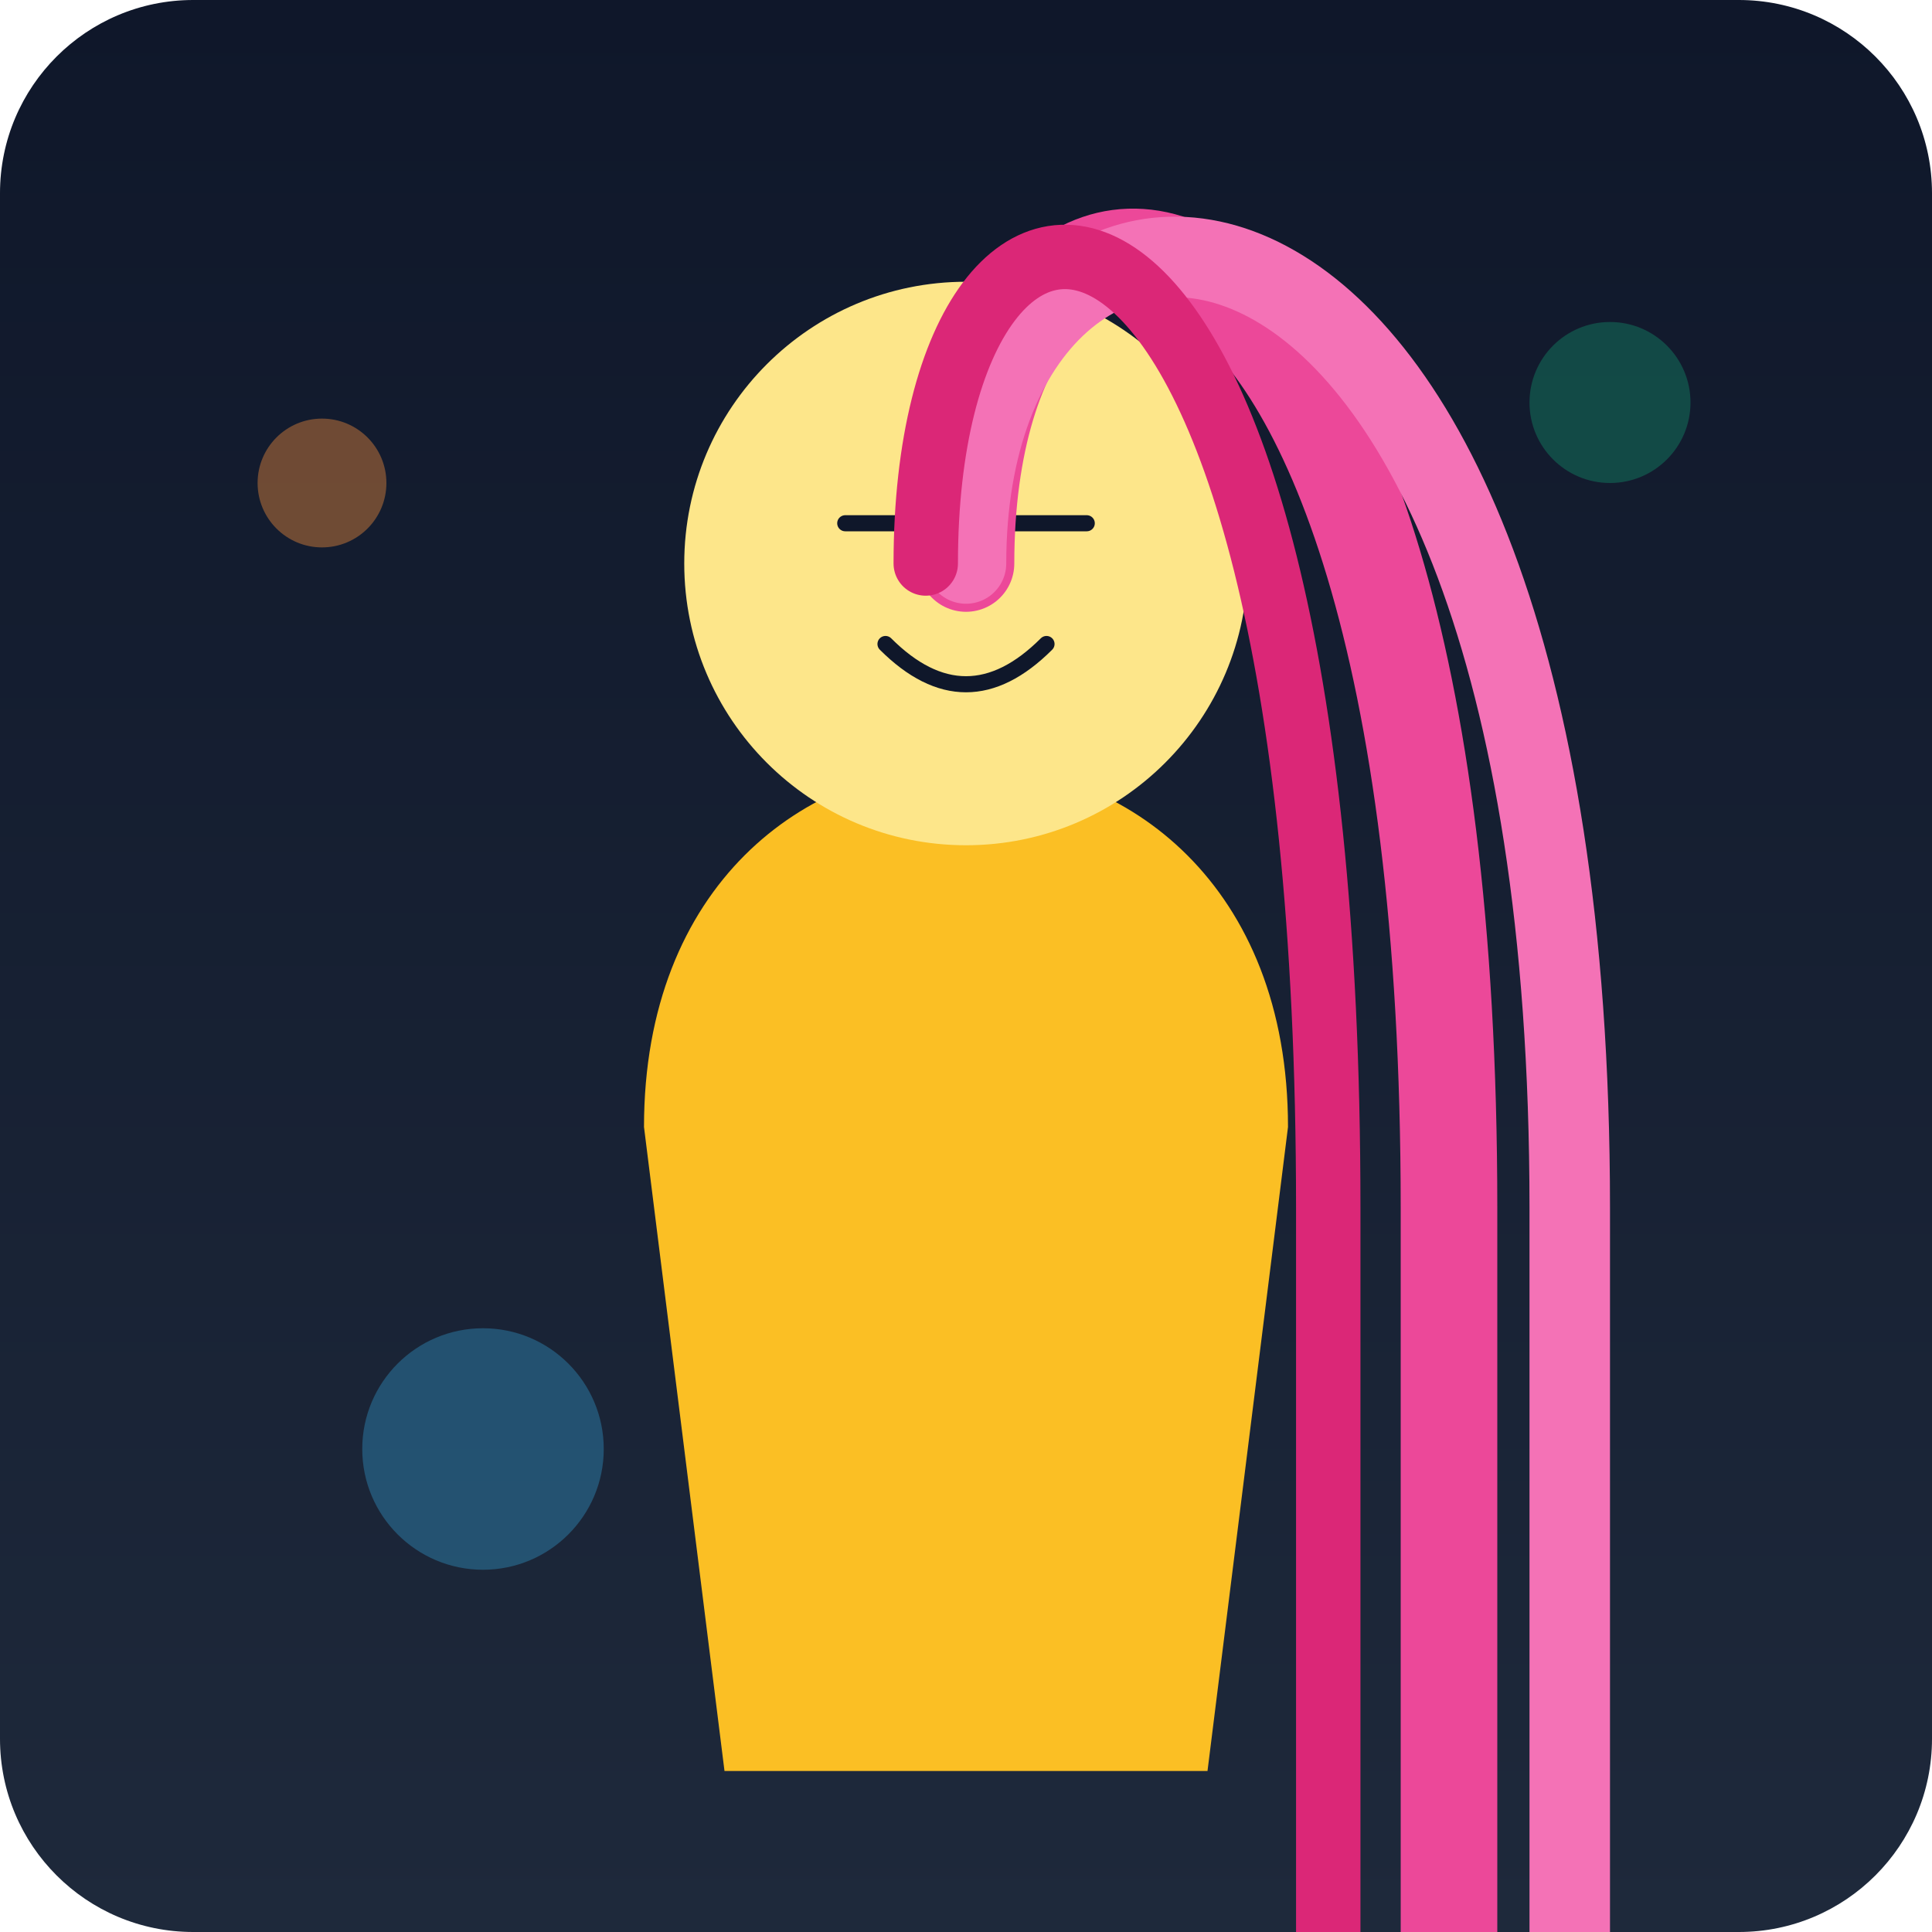
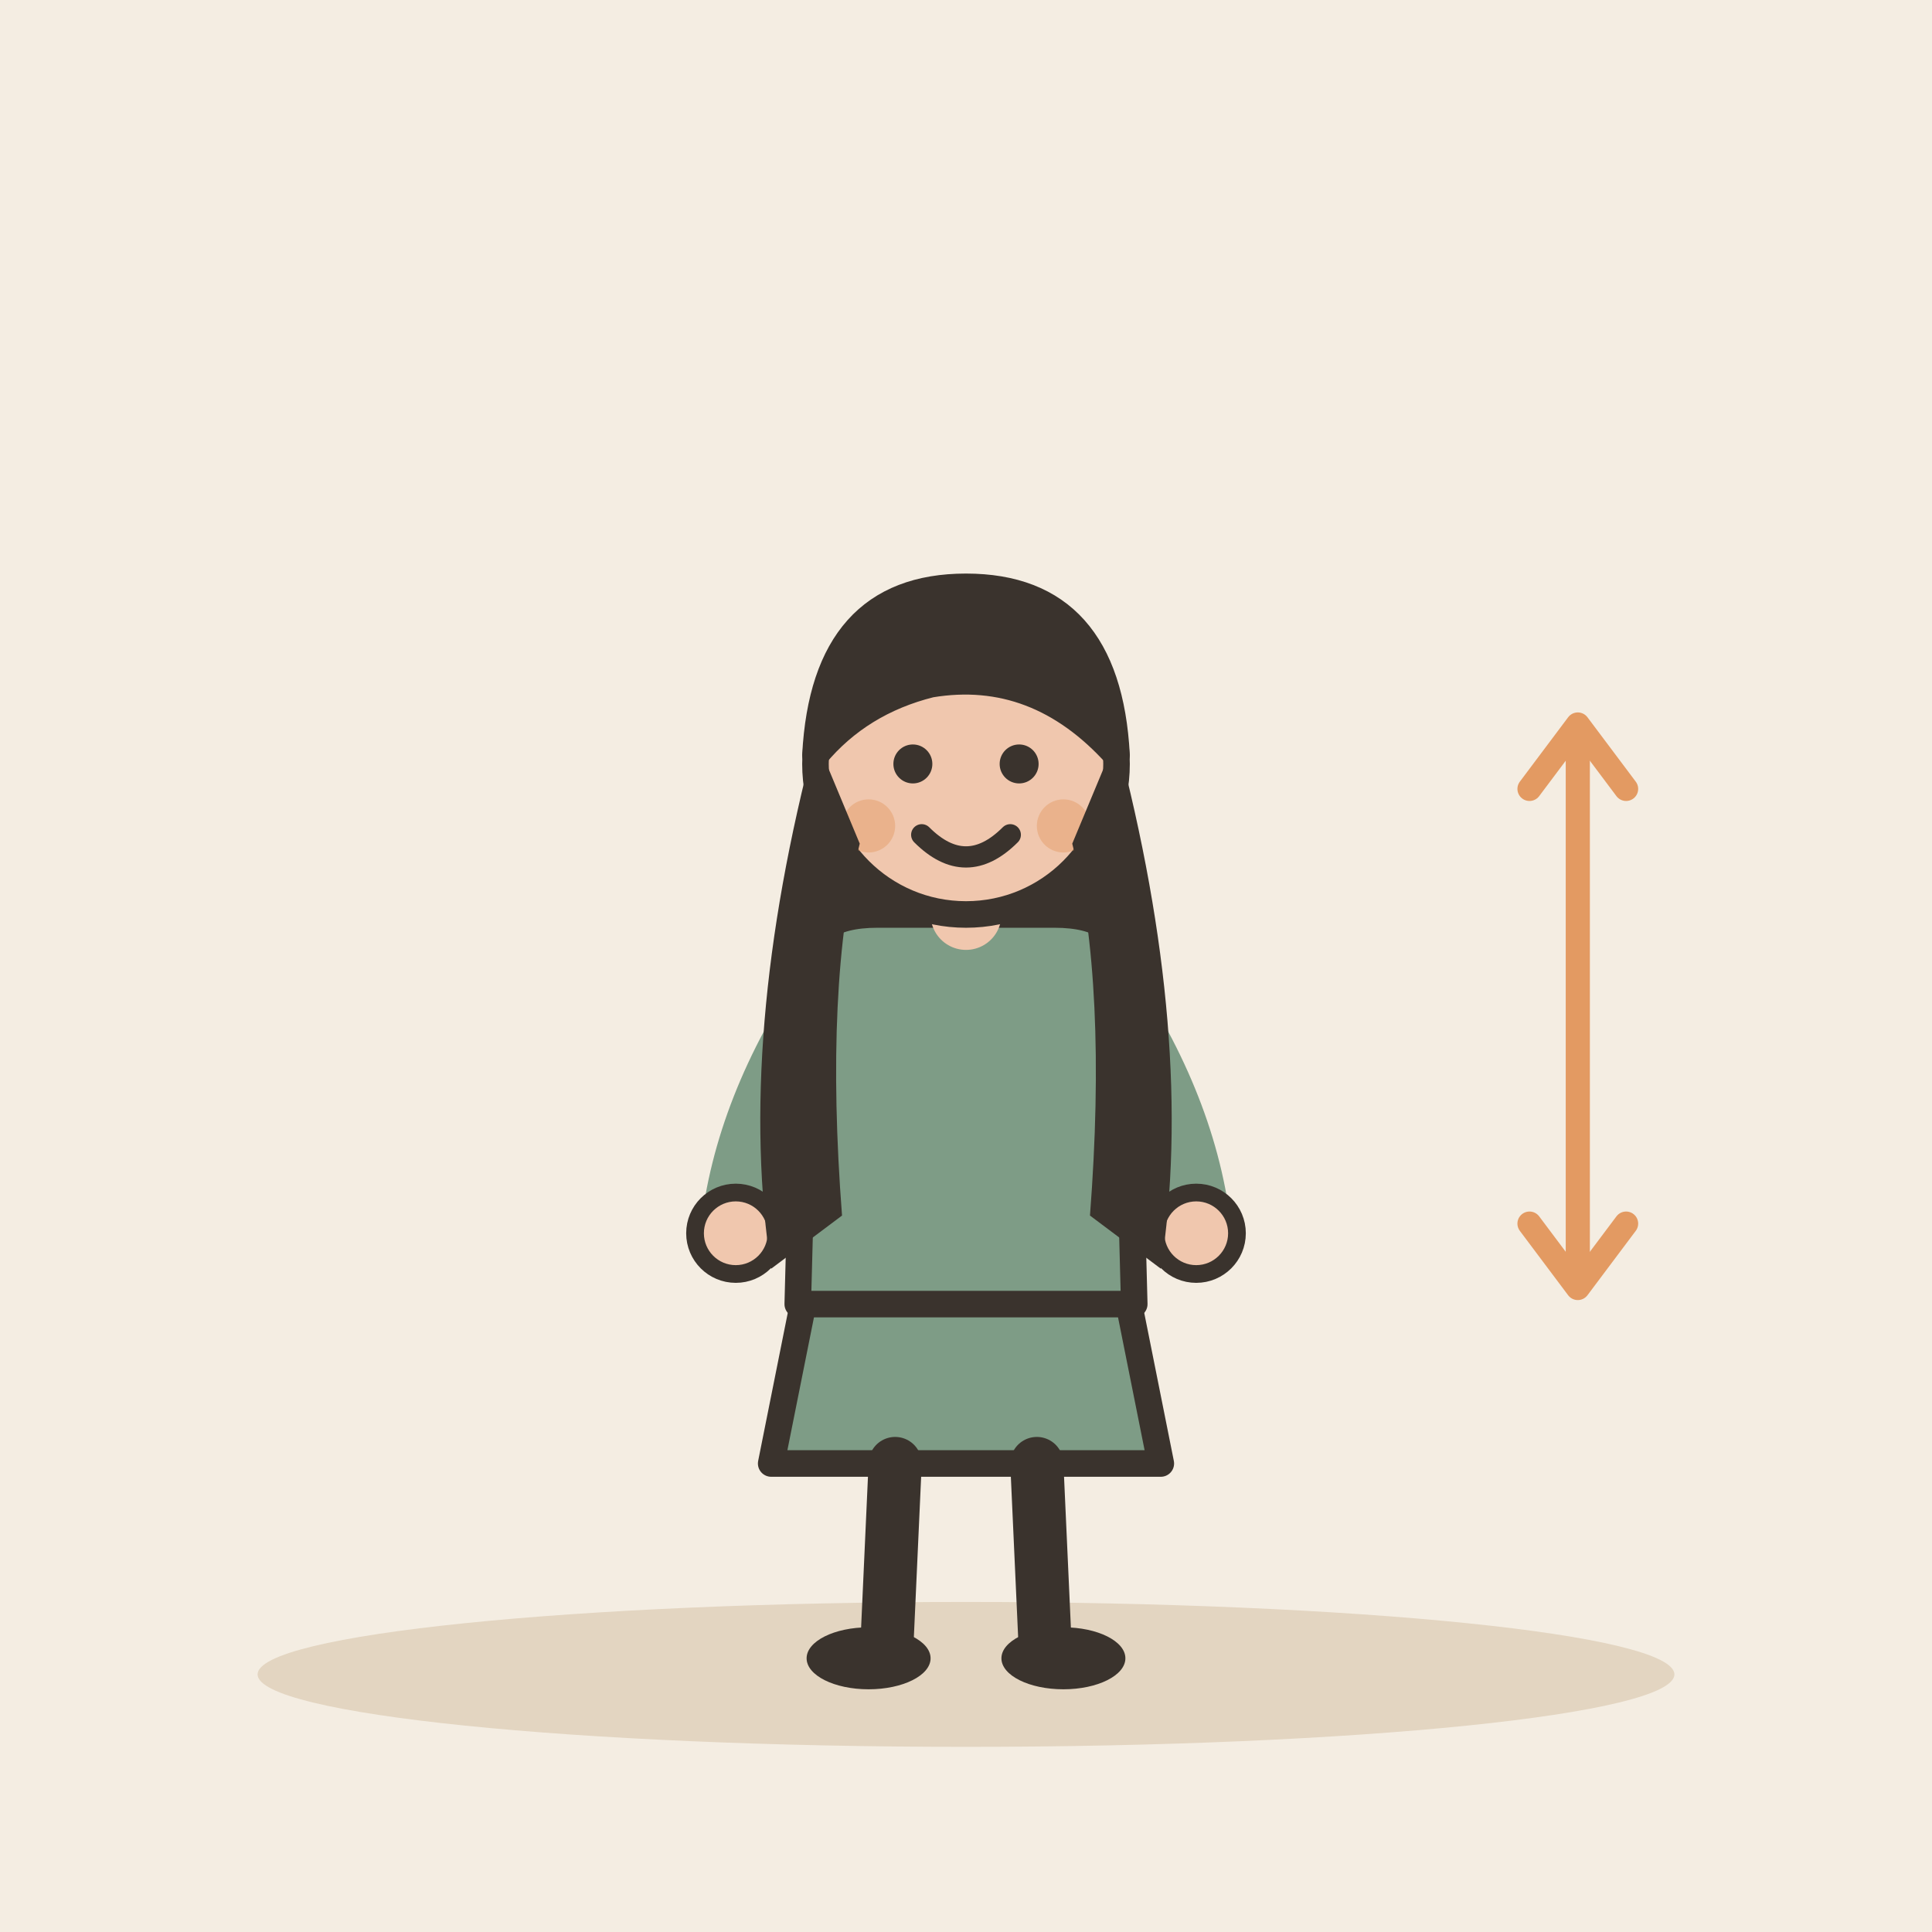
- <svg xmlns="http://www.w3.org/2000/svg" viewBox="0 0 240 240">
-   <defs>
-     <linearGradient id="bgGrad" x1="0" y1="0" x2="0" y2="240" gradientUnits="userSpaceOnUse">
-       <stop offset="0" stop-color="#0f172a" />
-       <stop offset="1" stop-color="#1e293b" />
-     </linearGradient>
-   </defs>
-   <rect width="240" height="240" rx="24" fill="url(#bgGrad)" />
-   <g transform="translate(120, 140)">
-     <path d="M-40 0 C-40 -60 40 -60 40 0 L 30 80 L -30 80 Z" fill="#fbbf24" />
-     <circle cx="0" cy="-70" r="35" fill="#fde68a" />
-     <path d="M-15 -75 L-5 -75 M5 -75 L15 -75" stroke="#0f172a" stroke-width="2" stroke-linecap="round" />
-     <path d="M-10 -60 Q0 -50 10 -60" stroke="#0f172a" stroke-width="2" fill="none" stroke-linecap="round" />
+ <svg xmlns="http://www.w3.org/2000/svg" viewBox="0 0 240 240" data-style="editorial">
+   <rect width="240" height="240" fill="#F4EDE2" />
+   <ellipse cx="120" cy="208" rx="88" ry="9" fill="#E3D5C1" />
+   <g transform="translate(120 206) scale(1.1 1.1)">
+     <path d="M-18 -42L-22 -22L22 -22L18 -42Z" fill="#7E9C86" stroke="#3A332D" stroke-width="3" stroke-linecap="round" stroke-linejoin="round" />
+     <path d="M-8 -22L-9 0" stroke="#3A332D" stroke-width="6" stroke-linecap="round" fill="none" />
+     <path d="M8 -22L9 0" stroke="#3A332D" stroke-width="6" stroke-linecap="round" fill="none" />
+     <ellipse cx="-11" cy="0" rx="7" ry="3.5" fill="#3A332D" />
+     <ellipse cx="11" cy="0" rx="7" ry="3.5" fill="#3A332D" />
+     <path d="M-17 -104Q-20 -78 -14 -70L-6 -78L6 -78L14 -70Q20 -78 17 -104Z" fill="#3A332D" />
+     <path d="M-18 -78Q-18 -84 -10 -84L10 -84Q18 -84 18 -78L19 -40L-19 -40Z" fill="#7E9C86" stroke="#3A332D" stroke-width="3" stroke-linecap="round" stroke-linejoin="round" />
+     <path d="M-15 -76Q-24.5 -62 -26 -48" fill="none" stroke="#7E9C86" stroke-width="8" stroke-linecap="round" stroke-linejoin="round" />
+     <circle cx="-26" cy="-48" r="4.6" fill="#F0C7AE" stroke="#3A332D" stroke-linecap="round" stroke-linejoin="round" stroke-width="2" />
+     <path d="M15 -76Q24.5 -62 26 -48" fill="none" stroke="#7E9C86" stroke-width="8" stroke-linecap="round" stroke-linejoin="round" />
+     <circle cx="26" cy="-48" r="4.6" fill="#F0C7AE" stroke="#3A332D" stroke-linecap="round" stroke-linejoin="round" stroke-width="2" />
+     <path d="M0 -84L0 -88" stroke="#F0C7AE" stroke-width="8" stroke-linecap="round" fill="none" />
+     <circle cx="0" cy="-101" r="17" fill="#F0C7AE" stroke="#3A332D" stroke-width="3" stroke-linecap="round" stroke-linejoin="round" />
+     <path d="M-17 -102Q-16 -121 0 -121Q16 -121 17 -102Q8 -112 -4 -110Q-12 -108 -17 -102Z" fill="#3A332D" stroke="#3A332D" stroke-width="3" stroke-linecap="round" stroke-linejoin="round" />
+     <circle cx="-6" cy="-101" r="2.2" fill="#3A332D" />
+     <circle cx="6" cy="-101" r="2.2" fill="#3A332D" />
+     <path d="M-5 -93Q0 -88 5 -93" fill="none" stroke="#3A332D" stroke-width="2.4" stroke-linecap="round" stroke-linejoin="round" />
+     <circle cx="-11" cy="-94" r="3" fill="#E39A62" opacity="0.45" />
+     <circle cx="11" cy="-94" r="3" fill="#E39A62" opacity="0.45" />
  </g>
-   <path d="M120 70 C 120 10, 180 10, 180 150 C 180 220, 180 240, 180 240" fill="none" stroke="#ec4899" stroke-width="12" stroke-linecap="round" />
-   <path d="M120 70 C 120 10, 195 10, 195 150 C 195 220, 195 240, 195 240" fill="none" stroke="#f472b6" stroke-width="10" stroke-linecap="round" />
-   <path d="M115 70 C 115 10, 165 10, 165 150 C 165 220, 165 240, 165 240" fill="none" stroke="#db2777" stroke-width="8" stroke-linecap="round" />
-   <circle cx="60" cy="180" r="15" fill="#38bdf8" opacity="0.3" />
-   <circle cx="200" cy="50" r="10" fill="#10b981" opacity="0.3" />
-   <circle cx="40" cy="60" r="8" fill="#fb923c" opacity="0.4" />
+   <g transform="translate(120 206) scale(1.1 1.1)">
+     <path d="M-17 -104Q-26 -70 -22 -44L-14 -50Q-16 -76 -12 -92Z" fill="#3A332D" />
+     <path d="M17 -104Q26 -70 22 -44L14 -50Q16 -76 12 -92Z" fill="#3A332D" />
+   </g>
+   <path d="M196 92L196 158" stroke="#E39A62" stroke-width="3" stroke-linecap="round" fill="none" />
+   <path d="M190 98L196 90L202 98M190 152L196 160L202 152" fill="none" stroke="#E39A62" stroke-width="3" stroke-linecap="round" stroke-linejoin="round" />
</svg>
